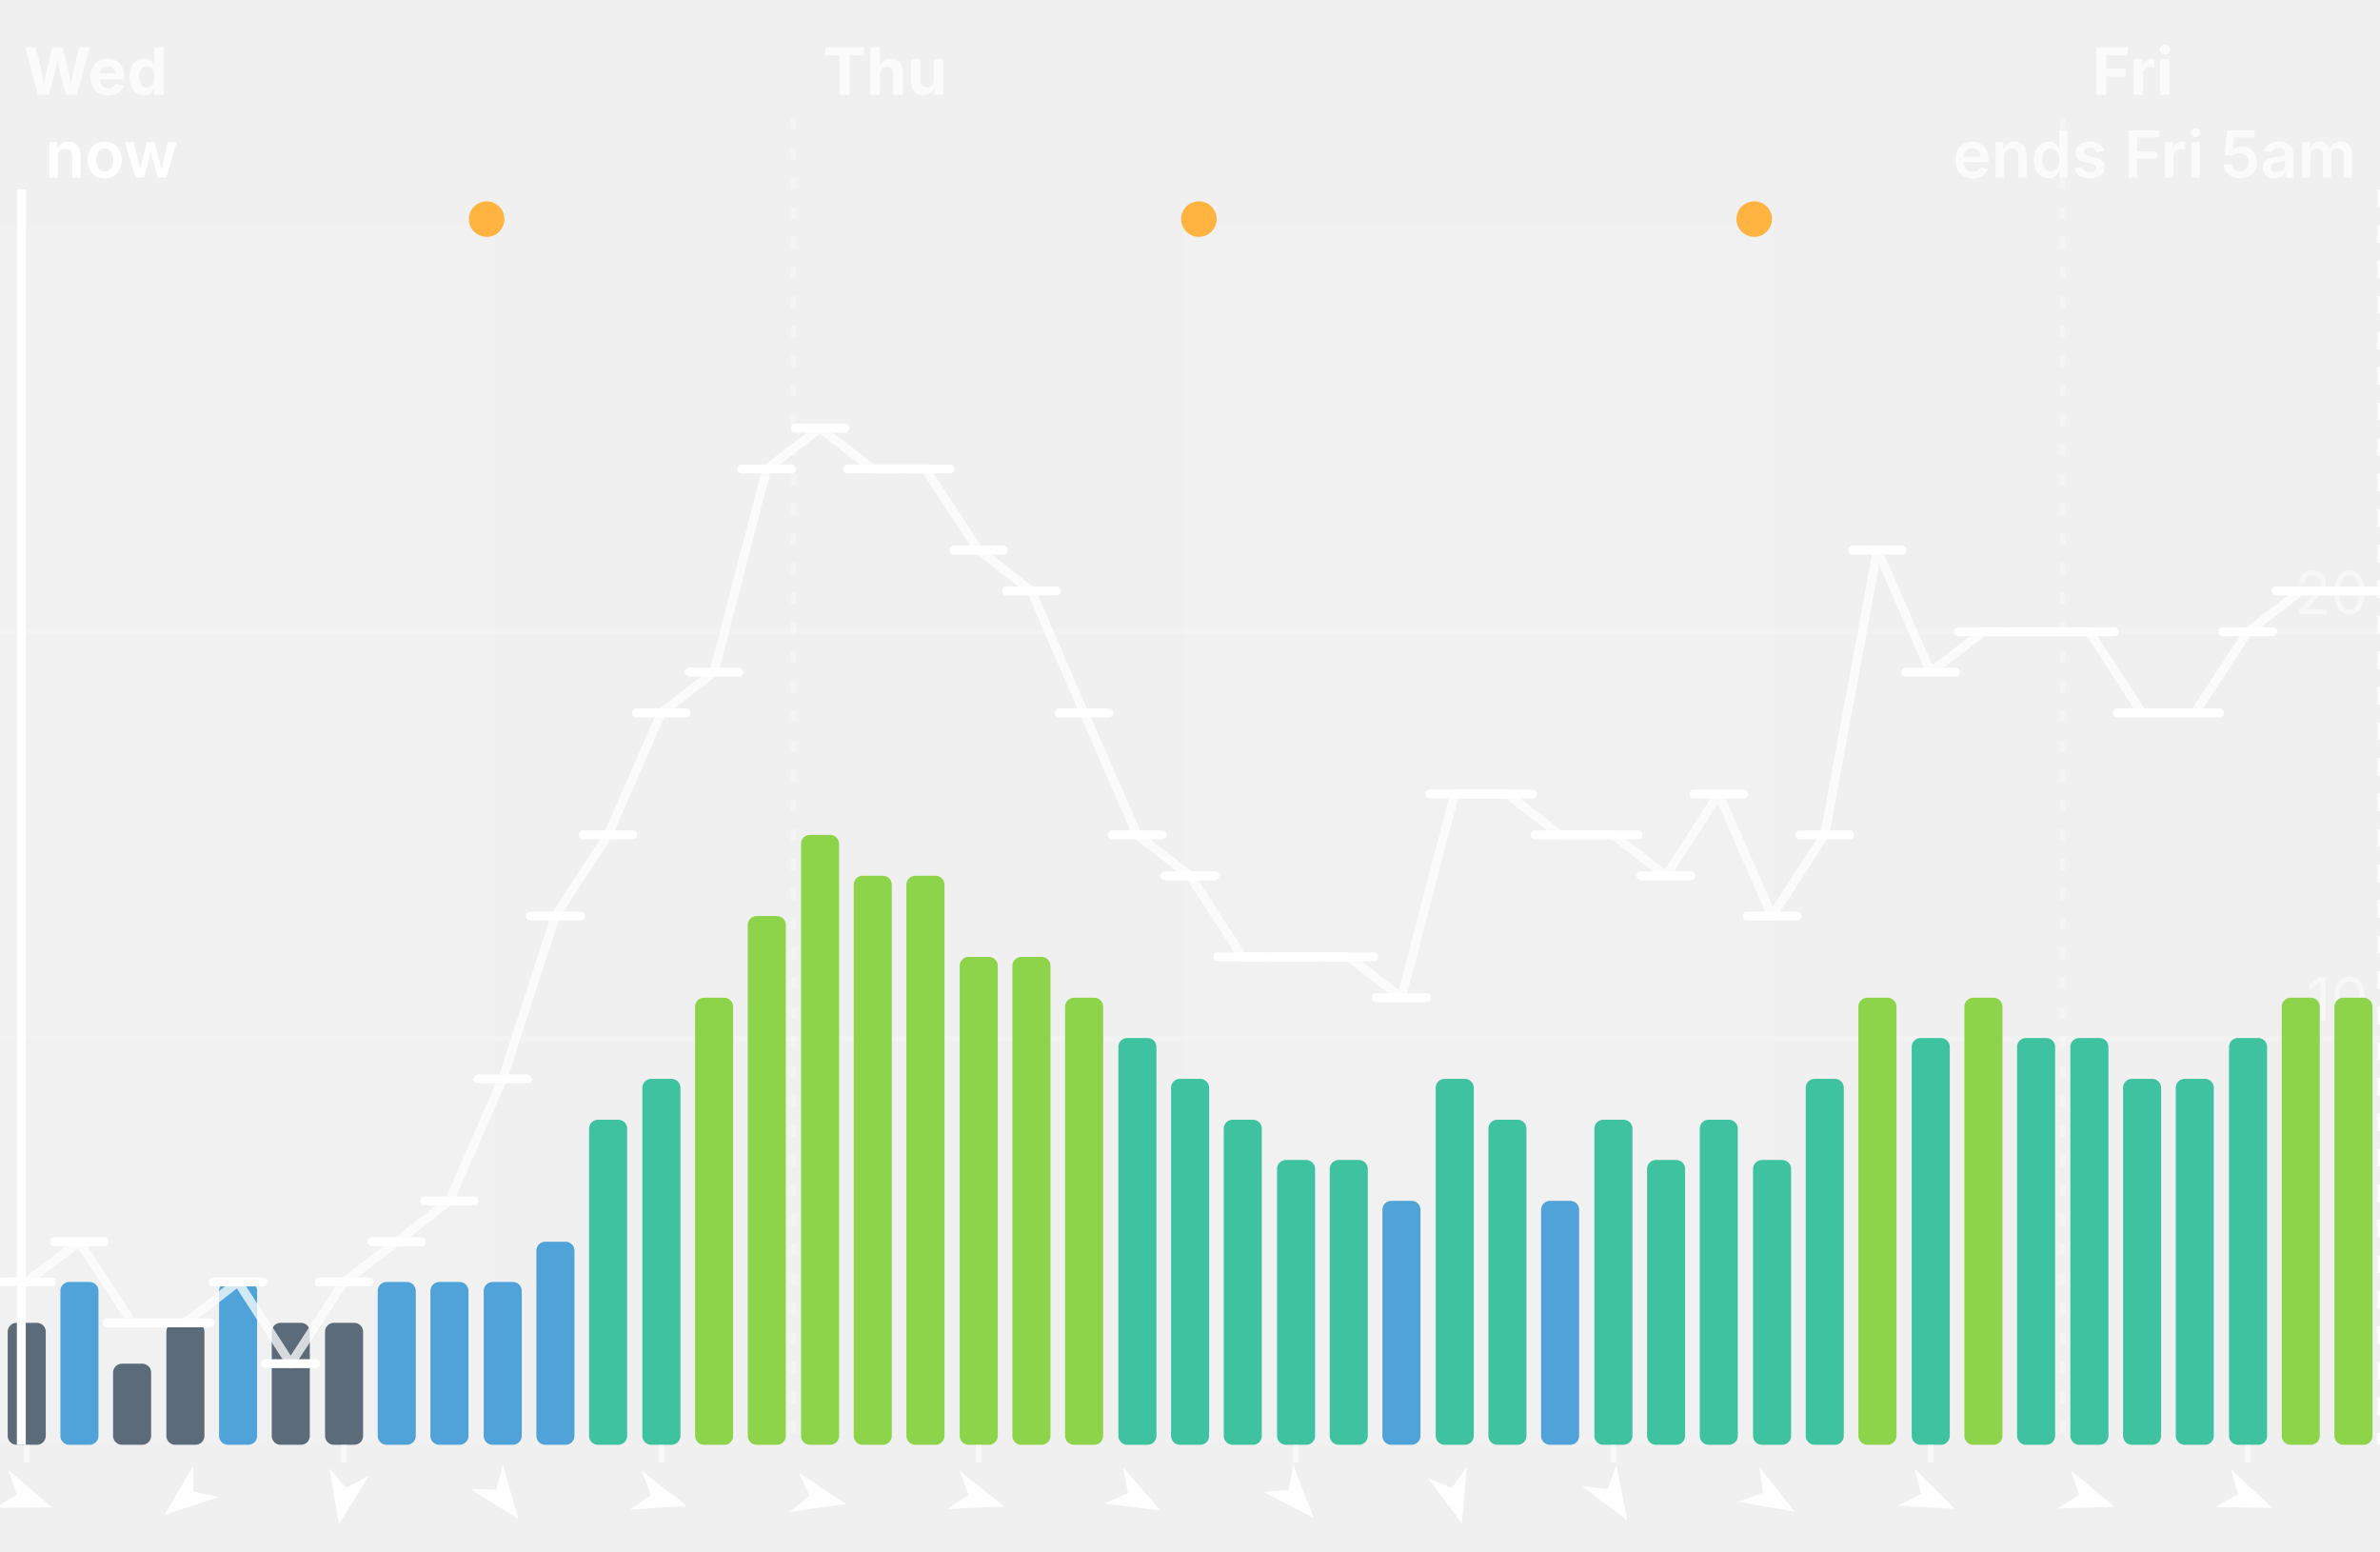
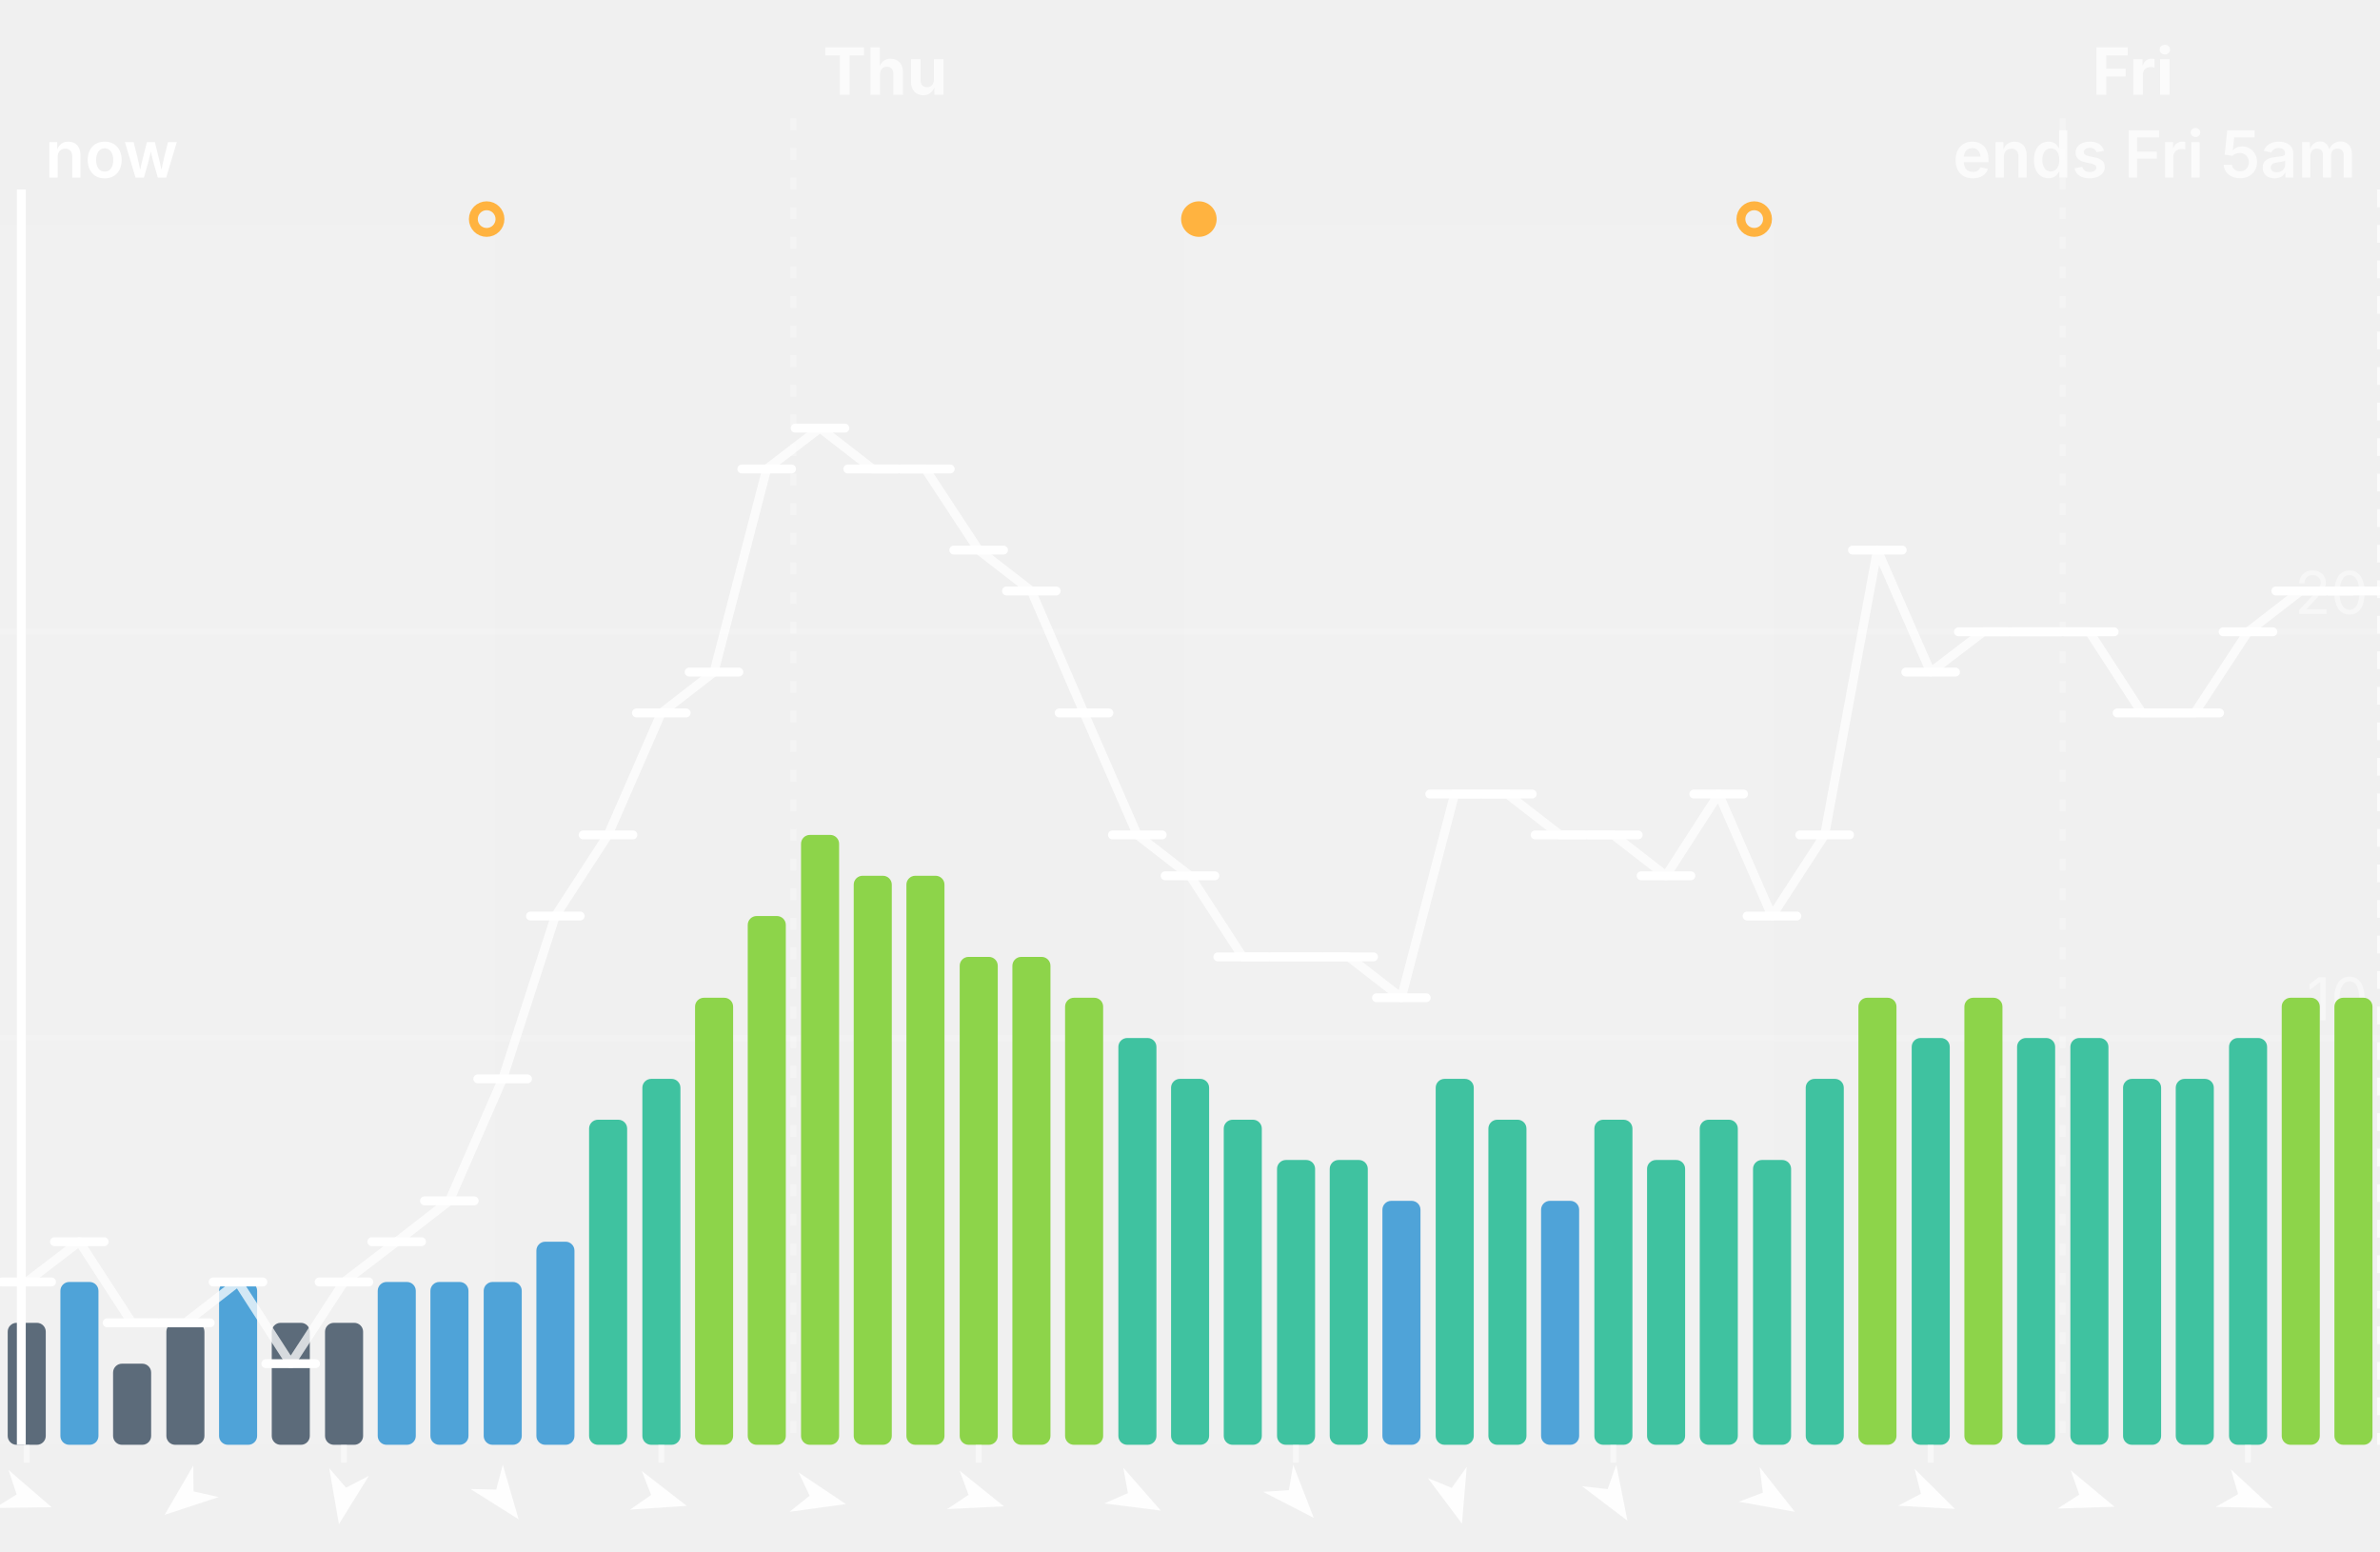
<svg width="402" height="262" viewBox="0 0 402 262" role="img" aria-label="Hourly wind chart" style="display:block;overflow:visible">
  <defs>
    <linearGradient id="dnpb" x1="0" x2="1" y1="0" y2="0">
      <stop offset="0" stop-color="#FFFFFF" stop-opacity="0.070" />
      <stop offset="0.204" stop-color="#FFFFFF" stop-opacity="0.070" />
      <stop offset="0.216" stop-color="#FFFFFF" stop-opacity="0.000" />
      <stop offset="0.492" stop-color="#FFFFFF" stop-opacity="0.000" />
      <stop offset="0.504" stop-color="#FFFFFF" stop-opacity="0.070" />
      <stop offset="0.737" stop-color="#FFFFFF" stop-opacity="0.070" />
      <stop offset="0.749" stop-color="#FFFFFF" stop-opacity="0.000" />
      <stop offset="1" stop-color="#FFFFFF" stop-opacity="0.000" />
    </linearGradient>
  </defs>
  <rect x="0" y="38" width="402.0" height="206.0" fill="url(#dnpb)" />
  <line x1="0" x2="402" y1="175.3" y2="175.3" stroke="#FFFFFF" stroke-opacity="0.12" stroke-width="1" />
  <text x="400" y="172.3" text-anchor="end" font-size="10" fill="#FFFFFF" fill-opacity="0.45" font-family="-apple-system,system-ui,sans-serif">10</text>
  <line x1="0" x2="402" y1="106.7" y2="106.7" stroke="#FFFFFF" stroke-opacity="0.12" stroke-width="1" />
  <text x="400" y="103.7" text-anchor="end" font-size="10" fill="#FFFFFF" fill-opacity="0.45" font-family="-apple-system,system-ui,sans-serif">20</text>
-   <circle cx="82.2" cy="37" r="3" fill="#FFB340" />
+   <circle cx="82.2" cy="37" r="2.25" fill="none" stroke="#FFB340" stroke-width="1.5" />
  <circle cx="202.5" cy="37" r="3" fill="#FFB340" />
-   <circle cx="296.3" cy="37" r="3" fill="#FFB340" />
+   <circle cx="296.3" cy="37" r="2.25" fill="none" stroke="#FFB340" stroke-width="1.5" />
  <rect x="1.3" y="223.4" width="6.43" height="20.6" rx="1.5" fill="#5C6B7A" />
  <rect x="10.2" y="216.5" width="6.43" height="27.5" rx="1.5" fill="#4FA3D8" />
  <rect x="19.1" y="230.3" width="6.43" height="13.7" rx="1.5" fill="#5C6B7A" />
  <rect x="28.1" y="223.4" width="6.43" height="20.6" rx="1.5" fill="#5C6B7A" />
  <rect x="37.0" y="216.5" width="6.43" height="27.5" rx="1.5" fill="#4FA3D8" />
  <rect x="45.9" y="223.4" width="6.43" height="20.6" rx="1.5" fill="#5C6B7A" />
  <rect x="54.9" y="223.4" width="6.43" height="20.6" rx="1.5" fill="#5C6B7A" />
  <rect x="63.8" y="216.5" width="6.43" height="27.5" rx="1.5" fill="#4FA3D8" />
  <rect x="72.7" y="216.5" width="6.43" height="27.5" rx="1.5" fill="#4FA3D8" />
  <rect x="81.7" y="216.5" width="6.43" height="27.5" rx="1.5" fill="#4FA3D8" />
  <rect x="90.6" y="209.7" width="6.43" height="34.3" rx="1.5" fill="#4FA3D8" />
  <rect x="99.5" y="189.1" width="6.43" height="54.9" rx="1.5" fill="#3FC2A0" />
  <rect x="108.5" y="182.2" width="6.43" height="61.8" rx="1.5" fill="#3FC2A0" />
  <rect x="117.4" y="168.5" width="6.43" height="75.5" rx="1.5" fill="#8DD44A" />
  <rect x="126.3" y="154.7" width="6.43" height="89.3" rx="1.5" fill="#8DD44A" />
  <rect x="135.3" y="141.0" width="6.43" height="103.0" rx="1.5" fill="#8DD44A" />
  <rect x="144.2" y="147.9" width="6.43" height="96.1" rx="1.5" fill="#8DD44A" />
  <rect x="153.1" y="147.9" width="6.43" height="96.1" rx="1.5" fill="#8DD44A" />
  <rect x="162.1" y="161.6" width="6.43" height="82.4" rx="1.5" fill="#8DD44A" />
  <rect x="171.0" y="161.6" width="6.43" height="82.4" rx="1.5" fill="#8DD44A" />
  <rect x="179.9" y="168.5" width="6.43" height="75.5" rx="1.5" fill="#8DD44A" />
  <rect x="188.9" y="175.3" width="6.43" height="68.7" rx="1.5" fill="#3FC2A0" />
  <rect x="197.8" y="182.2" width="6.43" height="61.8" rx="1.5" fill="#3FC2A0" />
  <rect x="206.7" y="189.1" width="6.43" height="54.9" rx="1.5" fill="#3FC2A0" />
  <rect x="215.7" y="195.9" width="6.43" height="48.1" rx="1.5" fill="#3FC2A0" />
  <rect x="224.6" y="195.9" width="6.43" height="48.1" rx="1.5" fill="#3FC2A0" />
  <rect x="233.5" y="202.8" width="6.43" height="41.2" rx="1.5" fill="#4FA3D8" />
  <rect x="242.5" y="182.2" width="6.43" height="61.8" rx="1.5" fill="#3FC2A0" />
  <rect x="251.4" y="189.1" width="6.43" height="54.9" rx="1.5" fill="#3FC2A0" />
  <rect x="260.3" y="202.8" width="6.43" height="41.2" rx="1.5" fill="#4FA3D8" />
  <rect x="269.3" y="189.1" width="6.43" height="54.9" rx="1.5" fill="#3FC2A0" />
  <rect x="278.2" y="195.9" width="6.43" height="48.1" rx="1.5" fill="#3FC2A0" />
  <rect x="287.1" y="189.1" width="6.43" height="54.9" rx="1.5" fill="#3FC2A0" />
  <rect x="296.1" y="195.9" width="6.43" height="48.1" rx="1.5" fill="#3FC2A0" />
  <rect x="305.0" y="182.2" width="6.43" height="61.8" rx="1.5" fill="#3FC2A0" />
  <rect x="313.9" y="168.5" width="6.43" height="75.5" rx="1.5" fill="#8DD44A" />
  <rect x="322.9" y="175.3" width="6.43" height="68.7" rx="1.5" fill="#3FC2A0" />
  <rect x="331.8" y="168.5" width="6.43" height="75.5" rx="1.5" fill="#8DD44A" />
  <rect x="340.7" y="175.3" width="6.43" height="68.7" rx="1.5" fill="#3FC2A0" />
  <rect x="349.7" y="175.3" width="6.43" height="68.7" rx="1.5" fill="#3FC2A0" />
  <rect x="358.6" y="182.2" width="6.43" height="61.8" rx="1.5" fill="#3FC2A0" />
  <rect x="367.5" y="182.2" width="6.43" height="61.8" rx="1.5" fill="#3FC2A0" />
  <rect x="376.5" y="175.3" width="6.43" height="68.7" rx="1.5" fill="#3FC2A0" />
  <rect x="385.4" y="168.5" width="6.43" height="75.5" rx="1.5" fill="#8DD44A" />
  <rect x="394.3" y="168.5" width="6.43" height="75.5" rx="1.5" fill="#8DD44A" />
  <polyline points="4.5,216.5 13.4,209.7 22.3,223.4 31.3,223.4 40.2,216.5 49.1,230.3 58.1,216.5 67.0,209.7 75.9,202.8 84.9,182.2 93.8,154.7 102.7,141.0 111.7,120.4 120.6,113.5 129.5,79.2 138.5,72.3 147.4,79.2 156.3,79.2 165.3,92.9 174.2,99.8 183.1,120.4 192.1,141.0 201.0,147.9 209.9,161.6 218.9,161.6 227.8,161.6 236.7,168.5 245.7,134.1 254.6,134.1 263.5,141.0 272.5,141.0 281.4,147.9 290.3,134.1 299.3,154.7 308.2,141.0 317.1,92.9 326.1,113.5 335.0,106.7 343.9,106.7 352.9,106.7 361.8,120.4 370.7,120.4 379.7,106.7 388.6,99.8 397.5,99.8" fill="none" stroke="#FFFFFF" stroke-opacity="0.75" stroke-width="1.5" stroke-linejoin="round" />
  <line x1="0.3" x2="8.7" y1="216.5" y2="216.5" stroke="#FFFFFF" stroke-width="1.5" stroke-linecap="round" />
  <line x1="9.2" x2="17.6" y1="209.7" y2="209.7" stroke="#FFFFFF" stroke-width="1.5" stroke-linecap="round" />
  <line x1="18.1" x2="26.5" y1="223.4" y2="223.4" stroke="#FFFFFF" stroke-width="1.5" stroke-linecap="round" />
  <line x1="27.1" x2="35.5" y1="223.4" y2="223.4" stroke="#FFFFFF" stroke-width="1.5" stroke-linecap="round" />
  <line x1="36.0" x2="44.4" y1="216.5" y2="216.5" stroke="#FFFFFF" stroke-width="1.5" stroke-linecap="round" />
  <line x1="44.9" x2="53.3" y1="230.3" y2="230.3" stroke="#FFFFFF" stroke-width="1.5" stroke-linecap="round" />
  <line x1="53.9" x2="62.3" y1="216.5" y2="216.5" stroke="#FFFFFF" stroke-width="1.5" stroke-linecap="round" />
  <line x1="62.8" x2="71.2" y1="209.7" y2="209.7" stroke="#FFFFFF" stroke-width="1.5" stroke-linecap="round" />
  <line x1="71.7" x2="80.1" y1="202.8" y2="202.8" stroke="#FFFFFF" stroke-width="1.5" stroke-linecap="round" />
  <line x1="80.7" x2="89.1" y1="182.2" y2="182.2" stroke="#FFFFFF" stroke-width="1.5" stroke-linecap="round" />
  <line x1="89.6" x2="98.0" y1="154.7" y2="154.7" stroke="#FFFFFF" stroke-width="1.5" stroke-linecap="round" />
  <line x1="98.5" x2="106.9" y1="141.0" y2="141.0" stroke="#FFFFFF" stroke-width="1.5" stroke-linecap="round" />
  <line x1="107.5" x2="115.9" y1="120.4" y2="120.4" stroke="#FFFFFF" stroke-width="1.5" stroke-linecap="round" />
  <line x1="116.4" x2="124.8" y1="113.5" y2="113.5" stroke="#FFFFFF" stroke-width="1.5" stroke-linecap="round" />
  <line x1="125.3" x2="133.7" y1="79.2" y2="79.2" stroke="#FFFFFF" stroke-width="1.5" stroke-linecap="round" />
  <line x1="134.3" x2="142.7" y1="72.3" y2="72.3" stroke="#FFFFFF" stroke-width="1.5" stroke-linecap="round" />
  <line x1="143.2" x2="151.6" y1="79.2" y2="79.2" stroke="#FFFFFF" stroke-width="1.5" stroke-linecap="round" />
  <line x1="152.1" x2="160.5" y1="79.2" y2="79.2" stroke="#FFFFFF" stroke-width="1.5" stroke-linecap="round" />
  <line x1="161.1" x2="169.5" y1="92.9" y2="92.9" stroke="#FFFFFF" stroke-width="1.5" stroke-linecap="round" />
  <line x1="170.0" x2="178.4" y1="99.8" y2="99.8" stroke="#FFFFFF" stroke-width="1.5" stroke-linecap="round" />
  <line x1="178.9" x2="187.3" y1="120.4" y2="120.4" stroke="#FFFFFF" stroke-width="1.5" stroke-linecap="round" />
  <line x1="187.9" x2="196.3" y1="141.0" y2="141.0" stroke="#FFFFFF" stroke-width="1.5" stroke-linecap="round" />
  <line x1="196.8" x2="205.2" y1="147.9" y2="147.9" stroke="#FFFFFF" stroke-width="1.5" stroke-linecap="round" />
  <line x1="205.7" x2="214.1" y1="161.6" y2="161.6" stroke="#FFFFFF" stroke-width="1.5" stroke-linecap="round" />
  <line x1="214.7" x2="223.1" y1="161.6" y2="161.6" stroke="#FFFFFF" stroke-width="1.5" stroke-linecap="round" />
  <line x1="223.6" x2="232.0" y1="161.6" y2="161.6" stroke="#FFFFFF" stroke-width="1.5" stroke-linecap="round" />
  <line x1="232.5" x2="240.9" y1="168.5" y2="168.5" stroke="#FFFFFF" stroke-width="1.5" stroke-linecap="round" />
  <line x1="241.5" x2="249.9" y1="134.1" y2="134.1" stroke="#FFFFFF" stroke-width="1.5" stroke-linecap="round" />
  <line x1="250.4" x2="258.8" y1="134.1" y2="134.1" stroke="#FFFFFF" stroke-width="1.5" stroke-linecap="round" />
  <line x1="259.3" x2="267.7" y1="141.0" y2="141.0" stroke="#FFFFFF" stroke-width="1.5" stroke-linecap="round" />
  <line x1="268.3" x2="276.7" y1="141.0" y2="141.0" stroke="#FFFFFF" stroke-width="1.5" stroke-linecap="round" />
  <line x1="277.2" x2="285.6" y1="147.9" y2="147.9" stroke="#FFFFFF" stroke-width="1.5" stroke-linecap="round" />
  <line x1="286.1" x2="294.5" y1="134.1" y2="134.1" stroke="#FFFFFF" stroke-width="1.5" stroke-linecap="round" />
  <line x1="295.1" x2="303.5" y1="154.7" y2="154.7" stroke="#FFFFFF" stroke-width="1.5" stroke-linecap="round" />
  <line x1="304.0" x2="312.4" y1="141.0" y2="141.0" stroke="#FFFFFF" stroke-width="1.5" stroke-linecap="round" />
  <line x1="312.9" x2="321.3" y1="92.9" y2="92.9" stroke="#FFFFFF" stroke-width="1.5" stroke-linecap="round" />
  <line x1="321.9" x2="330.3" y1="113.5" y2="113.5" stroke="#FFFFFF" stroke-width="1.5" stroke-linecap="round" />
  <line x1="330.8" x2="339.2" y1="106.7" y2="106.7" stroke="#FFFFFF" stroke-width="1.5" stroke-linecap="round" />
  <line x1="339.7" x2="348.1" y1="106.7" y2="106.7" stroke="#FFFFFF" stroke-width="1.5" stroke-linecap="round" />
  <line x1="348.7" x2="357.1" y1="106.7" y2="106.7" stroke="#FFFFFF" stroke-width="1.5" stroke-linecap="round" />
  <line x1="357.6" x2="366.0" y1="120.4" y2="120.4" stroke="#FFFFFF" stroke-width="1.5" stroke-linecap="round" />
  <line x1="366.5" x2="374.9" y1="120.4" y2="120.4" stroke="#FFFFFF" stroke-width="1.5" stroke-linecap="round" />
  <line x1="375.5" x2="383.9" y1="106.7" y2="106.7" stroke="#FFFFFF" stroke-width="1.5" stroke-linecap="round" />
  <line x1="384.4" x2="392.8" y1="99.8" y2="99.8" stroke="#FFFFFF" stroke-width="1.5" stroke-linecap="round" />
  <line x1="393.3" x2="401.7" y1="99.8" y2="99.8" stroke="#FFFFFF" stroke-width="1.5" stroke-linecap="round" />
  <g transform="translate(4.5,253.0) rotate(110)">
    <path d="M0,-4.50 L3.42,4.50 L0,1.80 L-3.42,4.50 Z" fill="#FFFFFF" fill-opacity="0.9" />
  </g>
  <g transform="translate(31.3,253.0) rotate(231)">
    <path d="M0,-4.50 L3.42,4.50 L0,1.80 L-3.42,4.50 Z" fill="#FFFFFF" fill-opacity="0.9" />
  </g>
  <g transform="translate(58.1,253.0) rotate(191)">
    <path d="M0,-4.50 L3.42,4.50 L0,1.80 L-3.42,4.50 Z" fill="#FFFFFF" fill-opacity="0.9" />
  </g>
  <g transform="translate(84.9,253.0) rotate(143)">
    <path d="M0,-4.50 L3.42,4.50 L0,1.80 L-3.42,4.50 Z" fill="#FFFFFF" fill-opacity="0.9" />
  </g>
  <g transform="translate(111.7,253.0) rotate(107)">
    <path d="M0,-4.50 L3.42,4.50 L0,1.80 L-3.42,4.50 Z" fill="#FFFFFF" fill-opacity="0.9" />
  </g>
  <g transform="translate(138.5,253.0) rotate(103)">
    <path d="M0,-4.50 L3.42,4.50 L0,1.80 L-3.42,4.50 Z" fill="#FFFFFF" fill-opacity="0.9" />
  </g>
  <g transform="translate(165.3,253.0) rotate(108)">
    <path d="M0,-4.50 L3.42,4.50 L0,1.80 L-3.42,4.50 Z" fill="#FFFFFF" fill-opacity="0.9" />
  </g>
  <g transform="translate(192.1,253.0) rotate(118)">
    <path d="M0,-4.50 L3.42,4.50 L0,1.80 L-3.42,4.50 Z" fill="#FFFFFF" fill-opacity="0.9" />
  </g>
  <g transform="translate(218.9,253.0) rotate(138)">
    <path d="M0,-4.50 L3.42,4.50 L0,1.80 L-3.42,4.50 Z" fill="#FFFFFF" fill-opacity="0.9" />
  </g>
  <g transform="translate(245.7,253.0) rotate(164)">
    <path d="M0,-4.50 L3.42,4.50 L0,1.80 L-3.42,4.50 Z" fill="#FFFFFF" fill-opacity="0.9" />
  </g>
  <g transform="translate(272.5,253.0) rotate(148)">
    <path d="M0,-4.50 L3.42,4.50 L0,1.80 L-3.42,4.50 Z" fill="#FFFFFF" fill-opacity="0.9" />
  </g>
  <g transform="translate(299.3,253.0) rotate(121)">
    <path d="M0,-4.50 L3.42,4.50 L0,1.80 L-3.42,4.50 Z" fill="#FFFFFF" fill-opacity="0.9" />
  </g>
  <g transform="translate(326.1,253.0) rotate(114)">
    <path d="M0,-4.50 L3.42,4.50 L0,1.80 L-3.42,4.50 Z" fill="#FFFFFF" fill-opacity="0.9" />
  </g>
  <g transform="translate(352.9,253.0) rotate(109)">
    <path d="M0,-4.50 L3.42,4.50 L0,1.80 L-3.42,4.50 Z" fill="#FFFFFF" fill-opacity="0.9" />
  </g>
  <g transform="translate(379.7,253.0) rotate(112)">
    <path d="M0,-4.50 L3.42,4.50 L0,1.80 L-3.42,4.50 Z" fill="#FFFFFF" fill-opacity="0.9" />
  </g>
  <line x1="4.5" x2="4.5" y1="244.0" y2="247.0" stroke="#FFFFFF" stroke-opacity="0.5" stroke-width="1" />
  <line x1="58.1" x2="58.1" y1="244.0" y2="247.0" stroke="#FFFFFF" stroke-opacity="0.5" stroke-width="1" />
  <line x1="111.7" x2="111.7" y1="244.0" y2="247.0" stroke="#FFFFFF" stroke-opacity="0.5" stroke-width="1" />
  <line x1="165.3" x2="165.3" y1="244.0" y2="247.0" stroke="#FFFFFF" stroke-opacity="0.5" stroke-width="1" />
  <line x1="218.9" x2="218.9" y1="244.0" y2="247.0" stroke="#FFFFFF" stroke-opacity="0.5" stroke-width="1" />
  <line x1="272.5" x2="272.5" y1="244.0" y2="247.0" stroke="#FFFFFF" stroke-opacity="0.5" stroke-width="1" />
  <line x1="326.1" x2="326.1" y1="244.0" y2="247.0" stroke="#FFFFFF" stroke-opacity="0.5" stroke-width="1" />
  <line x1="379.7" x2="379.7" y1="244.0" y2="247.0" stroke="#FFFFFF" stroke-opacity="0.5" stroke-width="1" />
-   <text x="4.5" y="272" text-anchor="middle" font-size="11" fill="#FFFFFF" fill-opacity="0.6" font-family="-apple-system,system-ui,sans-serif">9am</text>
  <text x="58.1" y="272" text-anchor="middle" font-size="11" fill="#FFFFFF" fill-opacity="0.6" font-family="-apple-system,system-ui,sans-serif">3pm</text>
  <text x="111.7" y="272" text-anchor="middle" font-size="11" fill="#FFFFFF" fill-opacity="0.6" font-family="-apple-system,system-ui,sans-serif">9pm</text>
  <text x="165.3" y="272" text-anchor="middle" font-size="11" fill="#FFFFFF" fill-opacity="0.6" font-family="-apple-system,system-ui,sans-serif">3am</text>
  <text x="218.9" y="272" text-anchor="middle" font-size="11" fill="#FFFFFF" fill-opacity="0.6" font-family="-apple-system,system-ui,sans-serif">9am</text>
  <text x="272.5" y="272" text-anchor="middle" font-size="11" fill="#FFFFFF" fill-opacity="0.6" font-family="-apple-system,system-ui,sans-serif">3pm</text>
  <text x="326.1" y="272" text-anchor="middle" font-size="11" fill="#FFFFFF" fill-opacity="0.6" font-family="-apple-system,system-ui,sans-serif">9pm</text>
  <text x="379.7" y="272" text-anchor="middle" font-size="11" fill="#FFFFFF" fill-opacity="0.6" font-family="-apple-system,system-ui,sans-serif">3am</text>
-   <text x="4.0" y="16" font-size="11" font-weight="700" fill="#FFFFFF" fill-opacity="0.75" font-family="-apple-system,system-ui,sans-serif">Wed</text>
  <line x1="134.0" x2="134.0" y1="20" y2="244.0" stroke="#FFFFFF" stroke-opacity="0.28" stroke-width="1" stroke-dasharray="2 3" />
  <text x="139.0" y="16" font-size="11" font-weight="700" fill="#FFFFFF" fill-opacity="0.75" font-family="-apple-system,system-ui,sans-serif">Thu</text>
  <line x1="348.4" x2="348.4" y1="20" y2="244.0" stroke="#FFFFFF" stroke-opacity="0.28" stroke-width="1" stroke-dasharray="2 3" />
  <text x="353.4" y="16" font-size="11" font-weight="700" fill="#FFFFFF" fill-opacity="0.75" font-family="-apple-system,system-ui,sans-serif">Fri</text>
  <line x1="3.6" x2="3.6" y1="32" y2="244.0" stroke="#FFFFFF" stroke-width="1.5" />
  <text x="7.6" y="30" font-size="11" font-weight="600" fill="#FFFFFF" font-family="-apple-system,system-ui,sans-serif">now</text>
  <line x1="402.0" x2="402.0" y1="32" y2="244.0" stroke="#FFFFFF" stroke-opacity="0.7" stroke-width="1" stroke-dasharray="3 3" />
  <text x="398.0" y="30" text-anchor="end" font-size="11" font-weight="600" fill="#FFFFFF" fill-opacity="0.7" font-family="-apple-system,system-ui,sans-serif">ends Fri 5am</text>
</svg>
